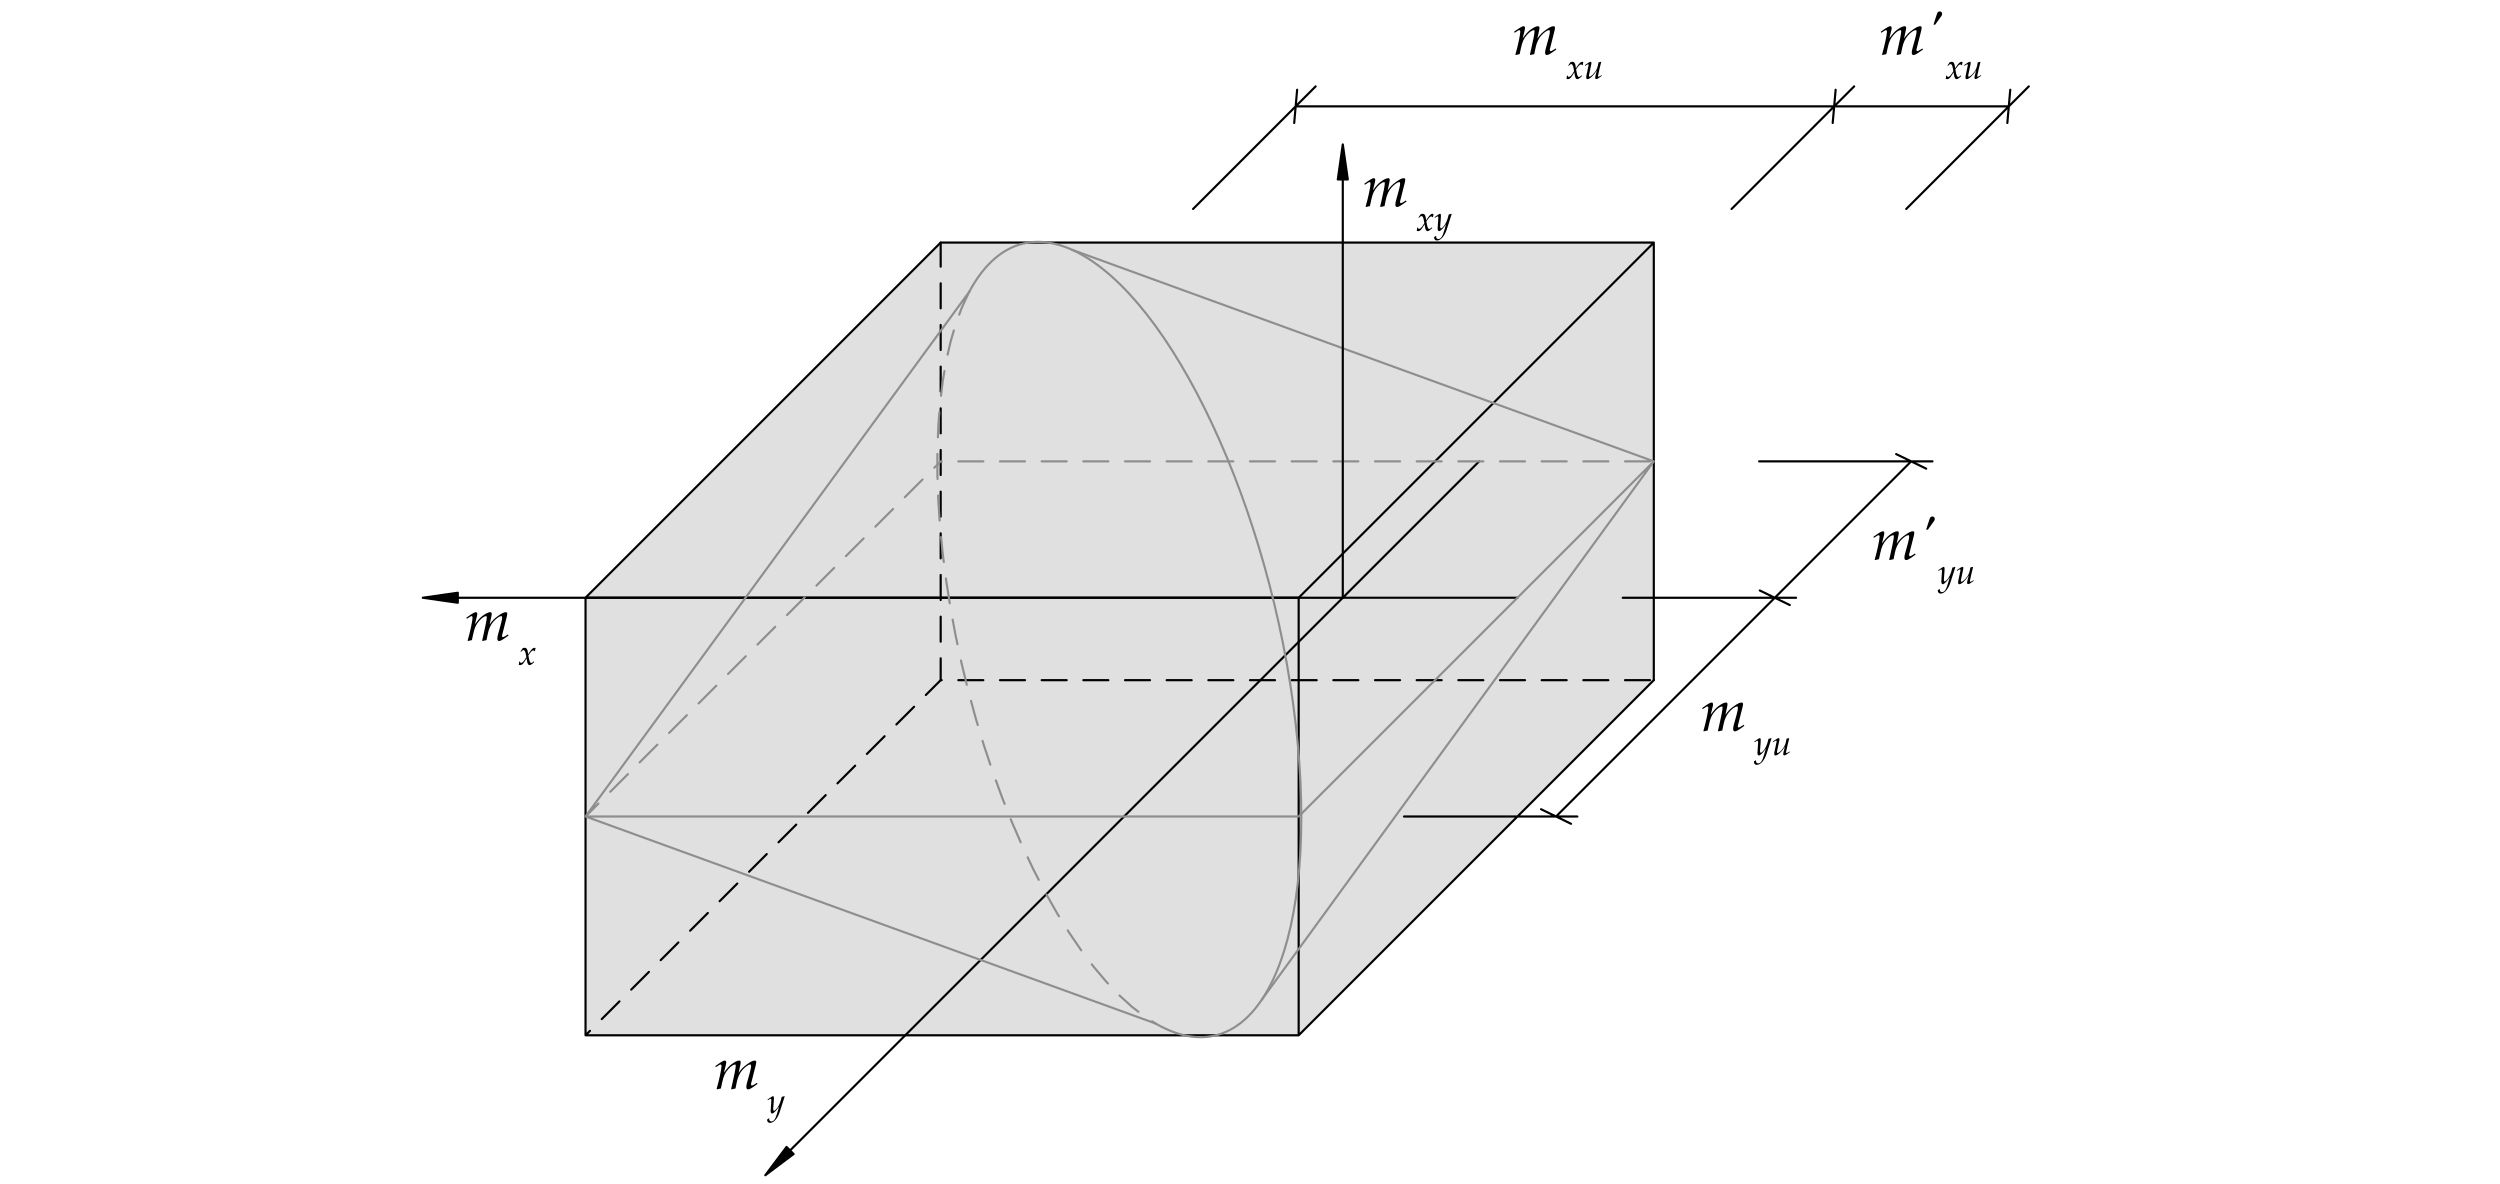
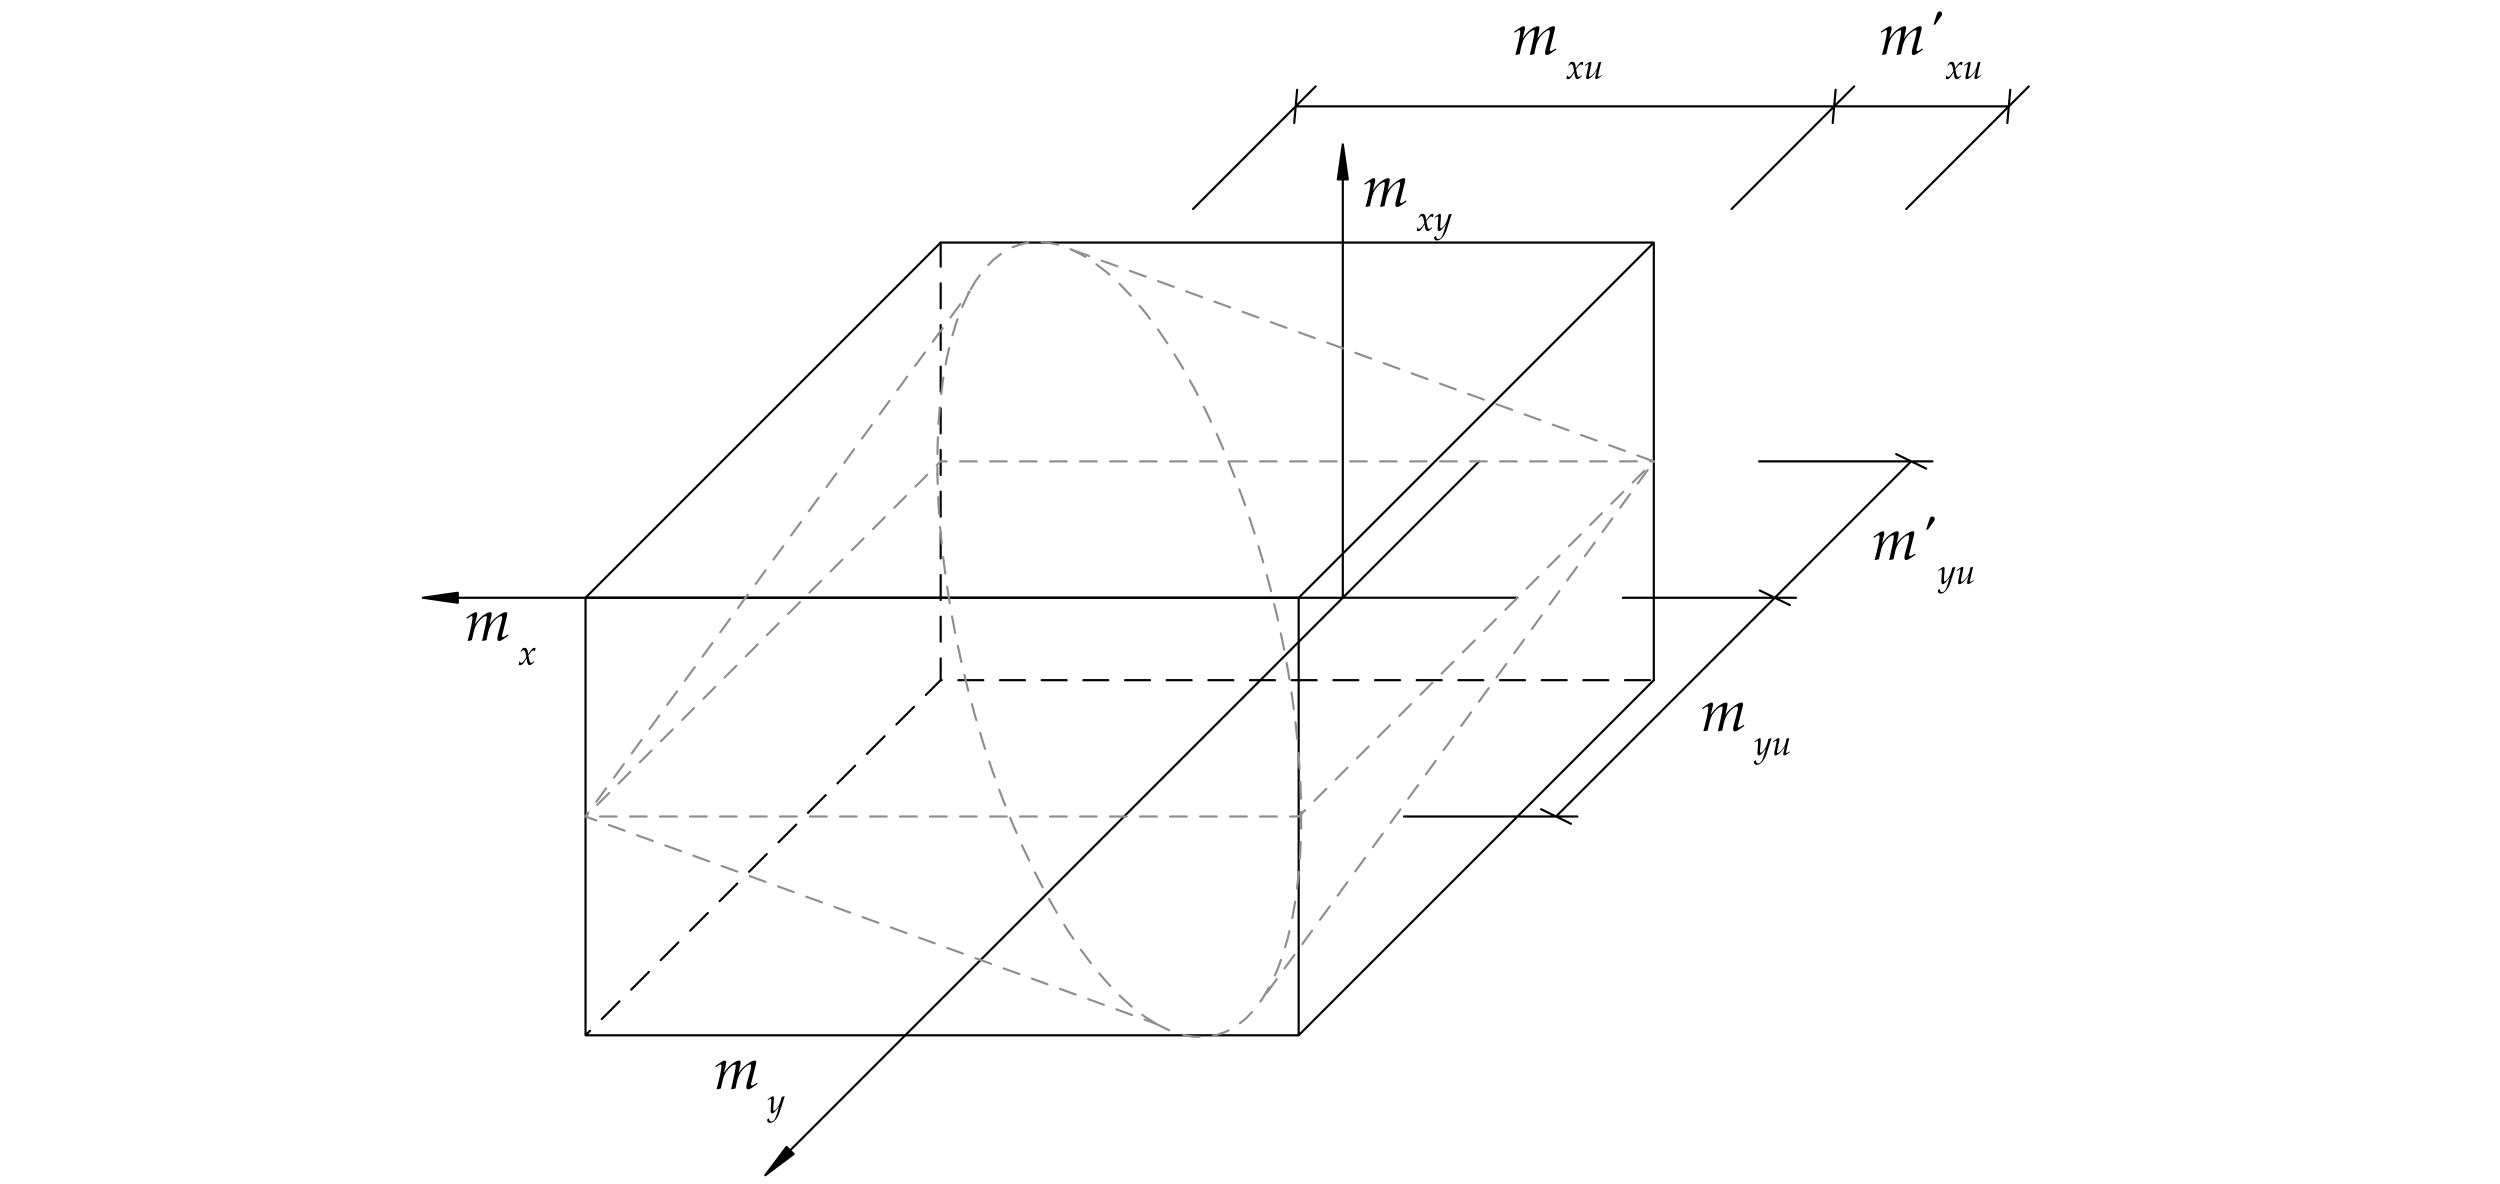
<svg xmlns="http://www.w3.org/2000/svg" version="1.1" id="svg1" width="566.929" height="268.347" viewBox="0 0 566.929 268.347">
  <defs id="defs1">
-     <clipPath clipPathUnits="userSpaceOnUse" id="clipPath13">
-       <path d="M -0.004,-0.002 V 201.262 H 425.201 V -0.002 H -0.004" transform="matrix(1,0,0,-1,-289.2688,76.96232)" clip-rule="evenodd" id="path13" />
-     </clipPath>
    <clipPath clipPathUnits="userSpaceOnUse" id="clipPath14">
-       <path d="M -0.004,-0.002 V 201.262 H 425.201 V -0.002 H -0.004" transform="matrix(1,0,0,-1,-298.3557,72.82846)" clip-rule="evenodd" id="path14" />
+       <path d="M -0.004,-0.002 V 201.262 H 425.201 V -0.002 H -0.004" transform="matrix(1,0,0,-1,-289.2687,76.96227)" clip-rule="evenodd" id="path14" />
    </clipPath>
    <clipPath clipPathUnits="userSpaceOnUse" id="clipPath15">
-       <path d="M -0.004,-0.002 V 201.262 H 425.201 V -0.002 H -0.004" transform="matrix(1,0,0,-1,-318.3979,106.0915)" clip-rule="evenodd" id="path15" />
+       <path d="M -0.004,-0.002 V 201.262 H 425.201 V -0.002 H -0.004" transform="matrix(1,0,0,-1,-298.3557,72.82841)" clip-rule="evenodd" id="path15" />
    </clipPath>
    <clipPath clipPathUnits="userSpaceOnUse" id="clipPath16">
-       <path d="M -0.004,-0.002 V 201.262 H 425.201 V -0.002 H -0.004" transform="matrix(1,0,0,-1,-329.6259,101.9576)" clip-rule="evenodd" id="path16" />
+       <path d="M -0.004,-0.002 V 201.262 H 425.201 V -0.002 H -0.004" transform="matrix(1,0,0,-1,-318.3979,106.0914)" clip-rule="evenodd" id="path16" />
    </clipPath>
    <clipPath clipPathUnits="userSpaceOnUse" id="clipPath17">
-       <path d="M -0.004,-0.002 V 201.262 H 425.201 V -0.002 H -0.004" transform="matrix(1,0,0,-1,-121.4344,16.06826)" clip-rule="evenodd" id="path17" />
+       <path d="M -0.004,-0.002 V 201.262 H 425.201 V -0.002 H -0.004" transform="matrix(1,0,0,-1,-329.6259,101.9575)" clip-rule="evenodd" id="path17" />
    </clipPath>
    <clipPath clipPathUnits="userSpaceOnUse" id="clipPath18">
-       <path d="M -0.004,-0.002 V 201.262 H 425.201 V -0.002 H -0.004" transform="matrix(1,0,0,-1,-130.5214,11.9344)" clip-rule="evenodd" id="path18" />
+       <path d="M -0.004,-0.002 V 201.262 H 425.201 V -0.002 H -0.004" transform="matrix(1,0,0,-1,-121.4344,16.06821)" clip-rule="evenodd" id="path18" />
    </clipPath>
    <clipPath clipPathUnits="userSpaceOnUse" id="clipPath19">
-       <path d="M -0.004,-0.002 V 201.262 H 425.201 V -0.002 H -0.004" transform="matrix(1,0,0,-1,-79.08888,92.3295)" clip-rule="evenodd" id="path19" />
+       <path d="M -0.004,-0.002 V 201.262 H 425.201 V -0.002 H -0.004" transform="matrix(1,0,0,-1,-130.5213,11.93435)" clip-rule="evenodd" id="path19" />
    </clipPath>
    <clipPath clipPathUnits="userSpaceOnUse" id="clipPath20">
-       <path d="M -0.004,-0.002 V 201.262 H 425.201 V -0.002 H -0.004" transform="matrix(1,0,0,-1,-88.17583,88.19565)" clip-rule="evenodd" id="path20" />
+       <path d="M -0.004,-0.002 V 201.262 H 425.201 V -0.002 H -0.004" transform="matrix(1,0,0,-1,-79.08885,92.32946)" clip-rule="evenodd" id="path20" />
    </clipPath>
    <clipPath clipPathUnits="userSpaceOnUse" id="clipPath21">
-       <path d="M -0.004,-0.002 V 201.262 H 425.201 V -0.002 H -0.004" transform="matrix(1,0,0,-1,-319.6501,191.9915)" clip-rule="evenodd" id="path21" />
+       <path d="M -0.004,-0.002 V 201.262 H 425.201 V -0.002 H -0.004" transform="matrix(1,0,0,-1,-88.17579,88.19561)" clip-rule="evenodd" id="path21" />
    </clipPath>
    <clipPath clipPathUnits="userSpaceOnUse" id="clipPath22">
-       <path d="M -0.004,-0.002 V 201.262 H 425.201 V -0.002 H -0.004" transform="matrix(1,0,0,-1,-330.8782,187.8576)" clip-rule="evenodd" id="path22" />
+       <path d="M -0.004,-0.002 V 201.262 H 425.201 V -0.002 H -0.004" transform="matrix(1,0,0,-1,-319.6501,191.9914)" clip-rule="evenodd" id="path22" />
    </clipPath>
    <clipPath clipPathUnits="userSpaceOnUse" id="clipPath23">
-       <path d="M -0.004,-0.002 V 201.262 H 425.201 V -0.002 H -0.004" transform="matrix(1,0,0,-1,-257.2879,191.9915)" clip-rule="evenodd" id="path23" />
+       <path d="M -0.004,-0.002 V 201.262 H 425.201 V -0.002 H -0.004" transform="matrix(1,0,0,-1,-330.8781,187.8576)" clip-rule="evenodd" id="path23" />
    </clipPath>
    <clipPath clipPathUnits="userSpaceOnUse" id="clipPath24">
-       <path d="M -0.004,-0.002 V 201.262 H 425.201 V -0.002 H -0.004" transform="matrix(1,0,0,-1,-266.3749,187.8576)" clip-rule="evenodd" id="path24" />
+       <path d="M -0.004,-0.002 V 201.262 H 425.201 V -0.002 H -0.004" transform="matrix(1,0,0,-1,-257.2879,191.9914)" clip-rule="evenodd" id="path24" />
    </clipPath>
    <clipPath clipPathUnits="userSpaceOnUse" id="clipPath25">
-       <path d="M -0.004,-0.002 V 201.262 H 425.201 V -0.002 H -0.004" transform="matrix(1,0,0,-1,-231.8198,166.1436)" clip-rule="evenodd" id="path25" />
+       <path d="M -0.004,-0.002 V 201.262 H 425.201 V -0.002 H -0.004" transform="matrix(1,0,0,-1,-266.3749,187.8576)" clip-rule="evenodd" id="path25" />
    </clipPath>
    <clipPath clipPathUnits="userSpaceOnUse" id="clipPath26">
-       <path d="M -0.004,-0.002 V 201.262 H 425.201 V -0.002 H -0.004" transform="matrix(1,0,0,-1,-240.9067,162.0098)" clip-rule="evenodd" id="path26" />
+       <path d="M -0.004,-0.002 V 201.262 H 425.201 V -0.002 H -0.004" transform="matrix(1,0,0,-1,-231.8197,166.1436)" clip-rule="evenodd" id="path26" />
+     </clipPath>
+     <clipPath clipPathUnits="userSpaceOnUse" id="clipPath27">
+       <path d="M -0.004,-0.002 V 201.262 H 425.201 V -0.002 H -0.004" transform="matrix(1,0,0,-1,-240.9067,162.0097)" clip-rule="evenodd" id="path27" />
    </clipPath>
  </defs>
-   <g id="layer-MC0">
-     <path id="path1" d="m 99.587,25.179 h 121.289 l 60.399,60.399 V 160.003 L 159.987,159.994 99.587,99.595 V 25.179 Z" style="fill:#e0e0e0;fill-opacity:1;fill-rule:nonzero;stroke:none" transform="matrix(1.333333,0,0,-1.333333,0,268.3467)" />
+   <g id="g1">
+     <path id="path1" d="M 228.379,99.595 H 71.907 m 5.953,0 h 0.425 m -6.378,0 v 0 l 5.953,-0.85 v 1.701 l -5.953,-0.85" style="fill:none;stroke:#000000;stroke-width:0.368;stroke-linecap:round;stroke-linejoin:round;stroke-miterlimit:10;stroke-dasharray:none;stroke-opacity:1" transform="matrix(1.333333,0,0,-1.333333,0,268.3467)" />
+     <path id="path2" d="m 77.859,100.445 -5.953,-0.85 5.953,-0.85 z" style="fill:#000000;fill-opacity:1;fill-rule:nonzero;stroke:none" transform="matrix(1.333333,0,0,-1.333333,0,268.3467)" />
+     <path id="path3" d="M 228.379,99.595 130.164,1.379 m 4.209,4.209 0.301,0.301 M 130.164,1.379 v 0 l 4.811,3.608 -1.203,1.203 -3.608,-4.811" style="fill:none;stroke:#000000;stroke-width:0.368;stroke-linecap:round;stroke-linejoin:round;stroke-miterlimit:10;stroke-dasharray:none;stroke-opacity:1" transform="matrix(1.333333,0,0,-1.333333,0,268.3467)" />
+     <path id="path4" d="M 133.772,6.19 130.164,1.379 134.974,4.987 Z" style="fill:#000000;fill-opacity:1;fill-rule:nonzero;stroke:none" transform="matrix(1.333333,0,0,-1.333333,0,268.3467)" />
+     <path id="path5" d="M 325.049,122.791 264.65,62.391 m 34.541,60.399 h 29.48 M 275.995,99.595 h 29.48 M 238.791,62.391 h 29.48 m -6.172,1.238 5.1,-2.477 m 32.104,39.68 5.1,-2.477 m 18.097,25.673 5.1,-2.477 m -107.234,61.616 h 121.289 m 3.397,3.397 -20.846,-20.846 m -100.443,20.846 -20.846,-20.846 m 138.986,20.272 -0.497,-5.647 m -120.791,5.647 -0.497,-5.647 m 95.234,6.221 -20.846,-20.846 m 17.697,20.272 -0.497,-5.647 M 220.876,25.179 H 99.587 m 121.289,74.425 H 99.587 m 0,-0.009 V 25.179 m 121.289,74.416 V 25.179 M 281.276,85.578 220.876,25.179 m 60.399,134.824 H 159.987 m 121.289,-0.009 V 85.578 m 0,74.416 L 220.876,99.595 M 159.987,160.003 99.587,99.604 m 0,-74.425 0.755,0.755 m 2.004,2.004 3.007,3.007 m 2.004,2.004 3.007,3.007 m 2.004,2.004 3.007,3.007 m 2.004,2.004 3.007,3.007 m 2.004,2.004 3.007,3.007 m 2.004,2.004 3.007,3.007 m 2.004,2.004 3.007,3.007 m 2.004,2.004 3.007,3.007 m 2.004,2.004 3.007,3.007 m 2.004,2.004 3.007,3.007 m 2.004,2.004 3.007,3.007 m 2.004,2.004 2.519,2.519 M 99.587,25.179 v 0 m 60.399,60.399 v 0 h 0.171 m 2.835,0 h 4.252 m 2.835,0 h 4.252 m 2.835,0 h 4.252 m 2.835,0 h 4.252 m 2.835,0 h 4.252 m 2.835,0 h 4.252 m 2.835,0 h 4.252 m 2.835,0 h 4.252 m 2.835,0 h 4.252 m 2.835,0 h 4.252 m 2.835,0 h 4.252" style="fill:none;stroke:#000000;stroke-width:0.368;stroke-linecap:round;stroke-linejoin:round;stroke-miterlimit:10;stroke-dasharray:none;stroke-opacity:1" transform="matrix(1.333333,0,0,-1.333333,0,268.3467)" />
+     <path id="path6" d="m 240.945,85.578 h 4.252 m 2.835,0 h 4.252 m 2.835,0 h 4.252 m 2.835,0 h 4.252 m 2.835,0 h 4.252 m 2.835,0 h 4.252 m -120.643,0 v 0 m 121.289,0 v 0 m -121.289,0 v 3.713 m 0,2.835 v 4.252 m 0,2.835 v 4.252 m 0,2.835 v 4.252 m 0,2.835 v 4.252 m 0,2.835 v 4.252 m 0,2.835 v 4.252 m 0,2.835 v 4.252 m 0,2.835 v 4.252 m 0,2.835 v 4.252 m 0,2.835 v 4.089 m 0,-74.416 v 0 m 0,74.416 v 0 m 91.588,-37.203 -23.196,-23.196 h 29.701 m -29.701,0 v 77.102 m 0,-5.953 v -0.425 m 0,6.378 v 0 l -0.85,-5.953 h 1.701 l -0.85,5.953" style="fill:none;stroke:#000000;stroke-width:0.368;stroke-linecap:round;stroke-linejoin:round;stroke-miterlimit:10;stroke-dasharray:none;stroke-opacity:1" transform="matrix(1.333333,0,0,-1.333333,0,268.3467)" />
+     <path id="path7" d="m 229.23,170.744 -0.85,5.953 -0.85,-5.953 z" style="fill:#000000;fill-opacity:1;fill-rule:nonzero;stroke:none" transform="matrix(1.333333,0,0,-1.333333,0,268.3467)" />
+     <path id="path8" d="m 99.587,62.391 0.494,0.676 m 1.339,1.831 1.673,2.288 m 1.339,1.831 1.673,2.288 m 1.339,1.831 1.673,2.288 m 1.339,1.83 1.673,2.288 m 1.339,1.83 1.673,2.288 m 1.339,1.83 1.673,2.288 m 1.339,1.83 1.673,2.288 m 1.339,1.83 1.673,2.288 m 1.339,1.83 1.673,2.288 m 1.339,1.83 1.673,2.288 m 1.339,1.83 1.673,2.288 m 1.339,1.83 1.673,2.288 m 1.339,1.831 1.673,2.288 m 1.339,1.831 1.673,2.288 m 1.339,1.83 1.673,2.288 m 1.339,1.83 1.673,2.288 m 1.339,1.831 1.673,2.288 m 1.339,1.831 1.673,2.288 m 1.339,1.83 1.673,2.288 m 1.339,1.831 1.673,2.288 m 1.339,1.83 1.673,2.288 m 1.339,1.831 0.178,0.243 M 99.587,62.391 v 0 m 65.259,89.24 v 0 m 17.736,7.051 2.664,-0.969 m 2.131,-0.775 2.664,-0.969 m 2.131,-0.775 2.664,-0.969 m 2.131,-0.775 2.664,-0.969 m 2.131,-0.775 2.664,-0.969 m 2.131,-0.775 2.664,-0.969 m 2.131,-0.775 2.664,-0.969 m 2.131,-0.775 2.664,-0.969 m 2.131,-0.775 2.664,-0.969 m 2.131,-0.775 2.664,-0.969 m 2.131,-0.775 2.664,-0.969 m 2.131,-0.775 2.664,-0.969 m 2.131,-0.775 2.664,-0.969 m 2.131,-0.775 2.664,-0.969 m 2.131,-0.775 2.664,-0.969 m 2.131,-0.775 2.664,-0.969 m 2.131,-0.775 2.664,-0.969 m 2.131,-0.775 2.664,-0.969 m 2.131,-0.775 2.664,-0.969 m 2.131,-0.775 2.664,-0.969 m 2.131,-0.775 2.664,-0.969 m -98.763,35.917 v 0 m 98.89,-35.964 v 0 M 99.587,62.391 l 1.842,-0.669 m 2.131,-0.774 2.664,-0.968" style="fill:none;stroke:#8e8e8e;stroke-width:0.368;stroke-linecap:round;stroke-linejoin:round;stroke-miterlimit:10;stroke-dasharray:none;stroke-opacity:1" transform="matrix(1.333333,0,0,-1.333333,0,268.3467)" />
+     <path id="path9" d="m 108.357,59.207 2.664,-0.968 m 2.131,-0.774 2.664,-0.968 m 2.131,-0.774 2.664,-0.968 m 2.132,-0.774 2.664,-0.968 m 2.132,-0.774 2.664,-0.968 m 2.131,-0.774 2.664,-0.968 m 2.131,-0.774 2.664,-0.968 m 2.131,-0.774 2.664,-0.968 m 2.131,-0.774 2.664,-0.968 m 2.131,-0.774 2.664,-0.968 m 2.131,-0.774 2.664,-0.968 m 2.132,-0.774 2.664,-0.968 m 2.131,-0.774 2.664,-0.968 m 2.131,-0.774 2.664,-0.968 m 2.131,-0.774 2.664,-0.968 m 2.131,-0.774 2.664,-0.968 m 2.131,-0.774 2.664,-0.968 m 2.131,-0.774 2.664,-0.968 m 2.132,-0.774 1.846,-0.67 M 99.587,62.391 v 0 m 96.941,-35.206 v 0 m 18.953,5.255 1.669,2.291 m 1.335,1.833 1.669,2.291 m 1.335,1.833 1.669,2.291 m 1.335,1.833 1.669,2.291 m 1.335,1.833 1.669,2.291 m 1.335,1.833 1.669,2.291 m 1.335,1.833 1.669,2.291 m 1.335,1.833 1.669,2.291 m 1.335,1.833 1.669,2.291 m 1.335,1.833 1.669,2.291 m 1.335,1.833 1.669,2.291 m 1.335,1.833 1.669,2.291 m 1.335,1.833 1.669,2.291 m 1.335,1.833 1.669,2.291 m 1.335,1.833 1.669,2.291 m 1.335,1.833 1.669,2.291 m 1.335,1.833 1.669,2.291 m 1.335,1.833 1.669,2.291 m 1.335,1.833 1.669,2.291 m 1.335,1.833 1.669,2.291 m 1.335,1.833 1.669,2.291 m 1.335,1.833 1.669,2.291 M 214.604,31.234 v 0 m 66.672,91.556 v 0 m -60.399,-60.399 1.079,1.079 m 1.604,1.604 2.004,2.004 m 1.604,1.604 2.004,2.004 m 1.604,1.604 2.004,2.004 m 1.604,1.604 2.004,2.004" style="fill:none;stroke:#8e8e8e;stroke-width:0.368;stroke-linecap:round;stroke-linejoin:round;stroke-miterlimit:10;stroke-dasharray:none;stroke-opacity:1" transform="matrix(1.333333,0,0,-1.333333,0,268.3467)" />
+     <path id="path10" d="m 237.991,79.506 2.004,2.004 m 1.604,1.604 2.004,2.004 m 1.604,1.604 2.004,2.004 m 1.604,1.604 2.004,2.004 m 1.604,1.604 2.004,2.004 m 1.604,1.604 2.004,2.004 m 1.604,1.604 2.004,2.004 m 1.604,1.604 2.004,2.004 m 1.604,1.604 2.004,2.004 m 1.604,1.604 2.004,2.004 m 1.604,1.604 2.004,2.004 m 1.604,1.604 2.004,2.004 M 220.876,62.391 v 0 m 60.399,60.399 v 0 M 99.587,62.391 h 0.192 m 2.268,0 h 2.835 m 2.268,0 h 2.835 m 2.268,0 h 2.835 m 2.268,0 h 2.835 m 2.268,0 h 2.835 m 2.268,0 h 2.835 m 2.268,0 h 2.835 m 2.268,0 h 2.835 m 2.268,0 h 2.835 m 2.268,0 h 2.835 m 2.268,0 h 2.835 m 2.268,0 h 2.835 m 2.268,0 h 2.835 m 2.268,0 h 2.835 m 2.268,0 h 2.835 m 2.268,0 h 2.835 m 2.268,0 h 2.835 m 2.268,0 h 2.835 m 2.268,0 h 2.835 m 2.268,0 h 2.835 m 2.268,0 h 2.835 m 2.268,0 h 2.835 m 2.268,0 h 2.835 m 2.268,0 h 1.475 m -121.289,0 v 0 m 121.289,0 v 0 m -121.289,0 0.389,0.389 m 1.604,1.604 2.004,2.004 m 1.604,1.604 2.004,2.004 m 1.604,1.604 2.004,2.004 m 1.604,1.604 2.004,2.004 m 1.604,1.604 2.004,2.004 m 1.604,1.604 2.004,2.004 m 1.604,1.604 2.004,2.004 m 1.604,1.604 2.004,2.004" style="fill:none;stroke:#8e8e8e;stroke-width:0.368;stroke-linecap:round;stroke-linejoin:round;stroke-miterlimit:10;stroke-dasharray:none;stroke-opacity:1" transform="matrix(1.333333,0,0,-1.333333,0,268.3467)" />
+     <path id="path11" d="m 130.443,93.247 2.004,2.004 m 1.604,1.604 2.004,2.004 m 1.604,1.604 2.004,2.004 m 1.604,1.604 2.004,2.004 m 1.604,1.604 2.004,2.004 m 1.604,1.604 2.004,2.004 m 1.604,1.604 2.004,2.004 m 1.604,1.604 2.004,2.004 m 1.604,1.604 0.68,0.68 M 99.587,62.391 v 0 m 60.399,60.399 v 0 h 1.021 m 2.268,0 h 2.835 m 2.268,0 h 2.835 m 2.268,0 h 2.835 m 2.268,0 h 2.835 m 2.268,0 h 2.835 m 2.268,0 h 2.835 m 2.268,0 h 2.835 m 2.268,0 h 2.835 m 2.268,0 h 2.835 m 2.268,0 h 2.835 m 2.268,0 h 2.835 m 2.268,0 h 2.835 m 2.268,0 h 2.835 m 2.268,0 h 2.835 m 2.268,0 h 2.835 m 2.268,0 h 2.835 m 2.268,0 h 2.835 m 2.268,0 h 2.835 m 2.268,0 h 2.835 m 2.268,0 h 2.835 m 2.268,0 h 2.835 m 2.268,0 h 2.835 m 2.268,0 h 2.835 m 2.268,0 h 0.646 m -121.289,0 v 0 m 121.289,0 v 0 m -116.429,28.841 -0.119,-0.225 -1.09,-2.338 m -0.8,-2.121 -0.274,-0.736 -0.578,-1.966 m -0.569,-2.194 -0.476,-2.082 -0.119,-0.689 m -0.385,-2.235 -0.095,-0.552 -0.277,-2.258 m -0.24,-2.254 -0.221,-2.826 m -0.095,-2.266 -0.077,-2.036 -5.8e-4,-0.797 m -0.002,-2.268 -8.2e-4,-1.156" style="fill:none;stroke:#8e8e8e;stroke-width:0.368;stroke-linecap:round;stroke-linejoin:round;stroke-miterlimit:10;stroke-dasharray:none;stroke-opacity:1" transform="matrix(1.333333,0,0,-1.333333,0,268.3467)" />
+     <path id="path12" d="m 159.429,120.632 0.057,-1.677 m 0.077,-2.266 0.014,-0.414 0.161,-2.415 m 0.157,-2.262 0.276,-2.821 m 0.242,-2.255 0.359,-2.812 m 0.32,-2.245 0.44,-2.8 m 0.393,-2.233 0.518,-2.787 m 0.463,-2.22 0.594,-2.772 m 0.531,-2.205 0.651,-2.678 m 0.616,-2.264 0.651,-2.393 0.103,-0.34 m 0.656,-2.171 0.628,-2.081 0.209,-0.627 m 0.716,-2.152 0.574,-1.725 0.349,-0.955 m 0.777,-2.13 0.478,-1.309 0.534,-1.339 m 0.84,-2.106 0.326,-0.818 0.78,-1.792 m 0.905,-2.079 0.105,-0.24 1.103,-2.324 m 0.987,-2.041 1.303,-2.517 m 1.087,-1.99 1.332,-2.355 m 1.263,-2.037 0.791,-1.276 0.751,-1.101 m 1.278,-1.873 0.066,-0.097 1.639,-2.168 m 1.43,-1.759 1.207,-1.428 0.667,-0.698 m 1.572,-1.634 2.079,-1.89 m 1.815,-1.401 0.334,-0.258 1.899,-1.216 m -31.682,124.446 v 0 M 196.528,27.185 v 0 l 0.229,-0.131 2.097,-1.028 m 2.38,-0.765 1.68,-0.316 1.125,-0.028 m 2.251,0.195 0.44,0.066 1.793,0.61 0.435,0.239 m 1.916,1.201 0.961,0.75 1.117,1.167 m 1.404,1.776 0.372,0.502 1.116,1.907 m 0.984,2.042 0.32,0.686 0.724,1.948 m 0.696,2.157 0.479,1.628 0.254,1.109 m 0.501,2.211 0.481,2.794" style="fill:none;stroke:#8e8e8e;stroke-width:0.368;stroke-linecap:round;stroke-linejoin:round;stroke-miterlimit:10;stroke-dasharray:none;stroke-opacity:1" transform="matrix(1.333333,0,0,-1.333333,0,268.3467)" />
+     <path id="path13" d="m 220.589,50.151 0.251,2.049 0.06,0.768 m 0.177,2.261 0.067,0.857 0.075,1.973 m 0.079,2.266 0.002,2.835 m -0.035,2.267 -0.096,2.833 m -0.135,2.263 -0.178,2.68 m -0.235,2.405 -0.211,2.163 -0.084,0.656 m -0.287,2.249 -0.222,1.734 -0.168,1.073 m -0.352,2.24 -0.216,1.376 -0.263,1.418 m -0.414,2.23 -0.198,1.068 -0.367,1.71 m -0.475,2.217 -0.17,0.792 -0.478,1.968 m -0.536,2.204 -0.128,0.528 -0.602,2.211 m -0.596,2.188 -0.07,0.258 -0.742,2.458 m -0.657,2.171 -0.895,2.69 m -0.727,2.148 -0.972,2.663 m -0.8,2.122 -1.05,2.633 m -0.878,2.09 -1.131,2.599 m -0.963,2.053 -1.033,2.177 -0.195,0.377 m -1.042,2.014 -0.703,1.358 -0.643,1.137 m -1.116,1.974 -0.243,0.429 -1.234,1.99 m -1.221,1.91 -1.598,2.341 m -1.361,1.814 -0.863,1.141 -0.906,1.072 m -1.48,1.718 -1.922,2.01 m -1.718,1.562 -0.441,0.401 -1.771,1.368 m -1.891,1.249 -0.615,0.389 -1.892,0.927 m -2.134,0.761 -0.127,0.043 -2.004,0.377 -0.661,0.016 m -2.256,-0.115 -0.898,-0.135 -1.793,-0.61 m -1.985,-1.154 -1.327,-1.036 -0.797,-0.832 m -1.449,-1.739 L 166,153.58 165.111,152.078 M 196.528,27.185 v 0 M 164.846,151.631 v 0" style="fill:none;stroke:#8e8e8e;stroke-width:0.368;stroke-linecap:round;stroke-linejoin:round;stroke-miterlimit:10;stroke-dasharray:none;stroke-opacity:1" transform="matrix(1.333333,0,0,-1.333333,0,268.3467)" />
+     <text id="text13" xml:space="preserve" transform="matrix(1.333333,0,0,1.333333,385.6916,165.7303)" clip-path="url(#clipPath14)">
+       <tspan style="font-style:italic;font-variant:normal;font-weight:normal;font-stretch:normal;font-size:10.007px;font-family:'Palatino Linotype';writing-mode:lr-tb;fill:#000000;fill-opacity:1;fill-rule:nonzero;stroke:none" x="0" y="0" id="tspan13">m</tspan>
+     </text>
+     <text id="text14" xml:space="preserve" transform="matrix(1.333333,0,0,1.333333,397.8076,171.2421)" clip-path="url(#clipPath15)">
+       <tspan style="font-style:italic;font-variant:normal;font-weight:normal;font-stretch:normal;font-size:6.004px;font-family:'Palatino Linotype';writing-mode:lr-tb;fill:#000000;fill-opacity:1;fill-rule:nonzero;stroke:none" x="0 3.002" y="0" id="tspan14">yu</tspan>
+     </text>
+     <text id="text15" xml:space="preserve" transform="matrix(1.333333,0,0,1.333333,424.5305,126.8915)" clip-path="url(#clipPath16)">
+       <tspan style="font-style:italic;font-variant:normal;font-weight:normal;font-stretch:normal;font-size:10.007px;font-family:'Palatino Linotype';writing-mode:lr-tb;fill:#000000;fill-opacity:1;fill-rule:nonzero;stroke:none" x="0 7.786" y="0" id="tspan15">m'</tspan>
+     </text>
+     <text id="text16" xml:space="preserve" transform="matrix(1.333333,0,0,1.333333,439.5012,132.4033)" clip-path="url(#clipPath17)">
+       <tspan style="font-style:italic;font-variant:normal;font-weight:normal;font-stretch:normal;font-size:6.004px;font-family:'Palatino Linotype';writing-mode:lr-tb;fill:#000000;fill-opacity:1;fill-rule:nonzero;stroke:none" x="0 3.002" y="0" id="tspan16">yu</tspan>
+     </text>
+     <text id="text17" xml:space="preserve" transform="matrix(1.333333,0,0,1.333333,161.9125,246.9224)" clip-path="url(#clipPath18)">
+       <tspan style="font-style:italic;font-variant:normal;font-weight:normal;font-stretch:normal;font-size:10.007px;font-family:'Palatino Linotype';writing-mode:lr-tb;fill:#000000;fill-opacity:1;fill-rule:nonzero;stroke:none" x="0" y="0" id="tspan17">m</tspan>
+     </text>
+     <text id="text18" xml:space="preserve" transform="matrix(1.333333,0,0,1.333333,174.0284,252.4342)" clip-path="url(#clipPath19)">
+       <tspan style="font-style:italic;font-variant:normal;font-weight:normal;font-stretch:normal;font-size:6.004px;font-family:'Palatino Linotype';writing-mode:lr-tb;fill:#000000;fill-opacity:1;fill-rule:nonzero;stroke:none" x="0" y="0" id="tspan18">y</tspan>
+     </text>
+     <text id="text19" xml:space="preserve" transform="matrix(1.333333,0,0,1.333333,105.4518,145.2407)" clip-path="url(#clipPath20)">
+       <tspan style="font-style:italic;font-variant:normal;font-weight:normal;font-stretch:normal;font-size:10.007px;font-family:'Palatino Linotype';writing-mode:lr-tb;fill:#000000;fill-opacity:1;fill-rule:nonzero;stroke:none" x="0" y="0" id="tspan19">m</tspan>
+     </text>
+     <text id="text20" xml:space="preserve" transform="matrix(1.333333,0,0,1.333333,117.5677,150.7525)" clip-path="url(#clipPath21)">
+       <tspan style="font-style:italic;font-variant:normal;font-weight:normal;font-stretch:normal;font-size:6.004px;font-family:'Palatino Linotype';writing-mode:lr-tb;fill:#000000;fill-opacity:1;fill-rule:nonzero;stroke:none" x="0" y="0" id="tspan20">x</tspan>
+     </text>
+     <text id="text21" xml:space="preserve" transform="matrix(1.333333,0,0,1.333333,426.2002,12.35809)" clip-path="url(#clipPath22)">
+       <tspan style="font-style:italic;font-variant:normal;font-weight:normal;font-stretch:normal;font-size:10.007px;font-family:'Palatino Linotype';writing-mode:lr-tb;fill:#000000;fill-opacity:1;fill-rule:nonzero;stroke:none" x="0 7.786" y="0" id="tspan21">m'</tspan>
+     </text>
+     <text id="text22" xml:space="preserve" transform="matrix(1.333333,0,0,1.333333,441.1708,17.86992)" clip-path="url(#clipPath23)">
+       <tspan style="font-style:italic;font-variant:normal;font-weight:normal;font-stretch:normal;font-size:6.004px;font-family:'Palatino Linotype';writing-mode:lr-tb;fill:#000000;fill-opacity:1;fill-rule:nonzero;stroke:none" x="0 3.002" y="0" id="tspan22">xu</tspan>
+     </text>
+     <text id="text23" xml:space="preserve" transform="matrix(1.333333,0,0,1.333333,343.0505,12.35809)" clip-path="url(#clipPath24)">
+       <tspan style="font-style:italic;font-variant:normal;font-weight:normal;font-stretch:normal;font-size:10.007px;font-family:'Palatino Linotype';writing-mode:lr-tb;fill:#000000;fill-opacity:1;fill-rule:nonzero;stroke:none" x="0" y="0" id="tspan23">m</tspan>
+     </text>
+     <text id="text24" xml:space="preserve" transform="matrix(1.333333,0,0,1.333333,355.1665,17.86992)" clip-path="url(#clipPath25)">
+       <tspan style="font-style:italic;font-variant:normal;font-weight:normal;font-stretch:normal;font-size:6.004px;font-family:'Palatino Linotype';writing-mode:lr-tb;fill:#000000;fill-opacity:1;fill-rule:nonzero;stroke:none" x="0 3.002" y="0" id="tspan24">xu</tspan>
+     </text>
+     <text id="text25" xml:space="preserve" transform="matrix(1.333333,0,0,1.333333,309.093,46.82191)" clip-path="url(#clipPath26)">
+       <tspan style="font-style:italic;font-variant:normal;font-weight:normal;font-stretch:normal;font-size:10.007px;font-family:'Palatino Linotype';writing-mode:lr-tb;fill:#000000;fill-opacity:1;fill-rule:nonzero;stroke:none" x="0" y="0" id="tspan25">m</tspan>
+     </text>
+     <text id="text26" xml:space="preserve" transform="matrix(1.333333,0,0,1.333333,321.2089,52.33372)" clip-path="url(#clipPath27)">
+       <tspan style="font-style:italic;font-variant:normal;font-weight:normal;font-stretch:normal;font-size:6.004px;font-family:'Palatino Linotype';writing-mode:lr-tb;fill:#000000;fill-opacity:1;fill-rule:nonzero;stroke:none" x="0 3.002" y="0" id="tspan26">xy</tspan>
+     </text>
  </g>
-   <path id="path2" d="M 228.379,99.595 H 71.907 m 5.953,0 h 0.425 m -6.378,0 v 0 l 5.953,-0.85 v 1.701 l -5.953,-0.85" style="fill:none;stroke:#000000;stroke-width:0.368;stroke-linecap:round;stroke-linejoin:round;stroke-miterlimit:10;stroke-dasharray:none;stroke-opacity:1" transform="matrix(1.333333,0,0,-1.333333,0,268.3467)" />
-   <path id="path3" d="m 77.86,100.445 -5.953,-0.85 5.953,-0.85 z" style="fill:#000000;fill-opacity:1;fill-rule:nonzero;stroke:none" transform="matrix(1.333333,0,0,-1.333333,0,268.3467)" />
-   <path id="path4" d="M 228.379,99.595 130.164,1.379 m 4.209,4.209 0.301,0.301 m -4.51,-4.51 v 0 l 4.811,3.608 -1.203,1.203 -3.608,-4.811" style="fill:none;stroke:#000000;stroke-width:0.368;stroke-linecap:round;stroke-linejoin:round;stroke-miterlimit:10;stroke-dasharray:none;stroke-opacity:1" transform="matrix(1.333333,0,0,-1.333333,0,268.3467)" />
-   <path id="path5" d="m 133.772,6.19 -3.608,-4.811 4.811,3.608 z" style="fill:#000000;fill-opacity:1;fill-rule:nonzero;stroke:none" transform="matrix(1.333333,0,0,-1.333333,0,268.3467)" />
-   <path id="path6" d="M 325.049,122.791 264.65,62.391 m 34.541,60.399 h 29.48 M 275.995,99.595 h 29.48 M 238.791,62.391 h 29.48 m -6.172,1.238 5.1,-2.477 m 32.104,39.68 5.1,-2.477 m 18.097,25.673 5.1,-2.477 m -107.234,61.616 h 121.289 m 3.397,3.397 -20.846,-20.846 M 223.762,186.566 202.916,165.72 m 138.986,20.272 -0.497,-5.647 m -120.791,5.647 -0.497,-5.647 m 95.234,6.221 -20.846,-20.846 m 17.697,20.272 -0.498,-5.647 M 220.876,25.179 h -121.289 m 121.289,74.425 h -121.289 m 0,-0.009 V 25.179 m 121.289,74.416 V 25.179 M 281.276,85.579 220.876,25.179 m 60.399,134.824 H 159.987 m 121.289,-0.009 V 85.579 m 0,74.416 -60.399,-60.399 M 159.987,160.003 99.587,99.604 m 0,-74.425 0.755,0.755 m 2.004,2.004 3.007,3.007 m 2.004,2.004 3.007,3.007 m 2.004,2.004 3.007,3.007 m 2.004,2.004 3.007,3.007 m 2.004,2.004 3.007,3.007 m 2.004,2.004 3.007,3.007 m 2.004,2.004 3.007,3.007 m 2.004,2.004 3.007,3.007 m 2.004,2.004 3.007,3.007 m 2.004,2.004 3.007,3.007 m 2.004,2.004 3.007,3.007 m 2.004,2.004 2.519,2.519 M 99.587,25.179 v 0 m 60.399,60.399 v 0 h 0.171 m 2.835,0 h 4.252 m 2.835,0 h 4.252 m 2.835,0 h 4.252 m 2.835,0 h 4.252 m 2.835,0 h 4.252 m 2.835,0 h 4.252 m 2.835,0 h 4.252 m 2.835,0 h 4.252 m 2.835,0 h 4.252 m 2.835,0 h 4.252 m 2.835,0 h 4.252" style="fill:none;stroke:#000000;stroke-width:0.368;stroke-linecap:round;stroke-linejoin:round;stroke-miterlimit:10;stroke-dasharray:none;stroke-opacity:1" transform="matrix(1.333333,0,0,-1.333333,0,268.3467)" />
-   <path id="path7" d="m 240.945,85.578 h 4.252 m 2.835,0 h 4.252 m 2.835,0 h 4.252 m 2.835,0 h 4.252 m 2.835,0 h 4.252 m 2.835,0 h 4.252 m -120.643,0 v 0 m 121.289,0 v 0 m -121.289,0 v 3.713 m 0,2.835 v 4.252 m 0,2.835 v 4.252 m 0,2.835 v 4.252 m 0,2.835 v 4.252 m 0,2.835 v 4.252 m 0,2.835 v 4.252 m 0,2.835 v 4.252 m 0,2.835 v 4.252 m 0,2.835 v 4.252 m 0,2.835 v 4.089 m 0,-74.416 v 0 m 0,74.416 v 0 m 91.588,-37.203 -23.196,-23.196 h 29.701" style="fill:none;stroke:#000000;stroke-width:0.368;stroke-linecap:round;stroke-linejoin:round;stroke-miterlimit:10;stroke-dasharray:none;stroke-opacity:1" transform="matrix(1.333333,0,0,-1.333333,0,268.3467)" />
-   <path id="path8" d="m 99.587,62.391 65.259,89.24 m 17.539,7.123 98.89,-35.964 M 99.587,62.391 196.528,27.185 m 84.747,95.605 -66.672,-91.556 m 66.672,91.556 -60.399,-60.399 h -121.289 l 2.193,2.193 m 2.004,2.004 3.007,3.007 m 2.004,2.004 3.007,3.007 m 2.004,2.004 3.007,3.007 m 2.004,2.004 3.007,3.007 m 2.004,2.004 3.007,3.007 m 2.004,2.004 3.007,3.007 m 2.004,2.004 3.007,3.007 m 2.004,2.004 3.007,3.007 m 2.004,2.004 3.007,3.007 m 2.004,2.004 3.007,3.007 m 2.004,2.004 3.007,3.007 m 2.004,2.004 1.081,1.081 M 99.587,62.391 v 0 m 60.399,60.399 v 0 h 0.171 m 2.835,0 h 4.252 m 2.835,0 h 4.252 m 2.835,0 h 4.252 m 2.835,0 h 4.252 m 2.835,0 h 4.252 m 2.835,0 h 4.252 m 2.835,0 h 4.252 m 2.835,0 h 4.252 m 2.835,0 h 4.252 m 2.835,0 h 4.252 m 2.835,0 h 4.252 m 2.835,1e-5 h 4.252 m 2.835,0 h 4.252 m 2.835,0 h 4.252 m 2.835,0 h 4.252 m 2.835,0 h 4.252 m 2.835,0 h 4.252 m -120.643,-1e-5 v 0 m 121.289,0 v 0 m -116.429,28.841 -0.119,-0.225 -1.147,-2.461 -0.447,-1.202 m -0.908,-2.683 -0.543,-1.847 -0.519,-2.268 m -0.534,-2.783 -0.287,-1.669 -0.311,-2.539 m -0.272,-2.821 -0.173,-2.216 -0.077,-2.028" style="fill:none;stroke:#8e8e8e;stroke-width:0.368;stroke-linecap:round;stroke-linejoin:round;stroke-miterlimit:10;stroke-dasharray:none;stroke-opacity:1" transform="matrix(1.333333,0,0,-1.333333,0,268.3467)" />
-   <path id="path9" d="m 159.431,124.056 -0.002,-3.424 0.028,-0.828 m 0.096,-2.833 0.024,-0.698 0.236,-3.546 m 0.247,-2.824 0.261,-2.673 0.198,-1.554 m 0.359,-2.812 0.035,-0.274 0.617,-3.927 m 0.496,-2.791 0.499,-2.686 0.319,-1.486 m 0.594,-2.772 0.099,-0.461 0.893,-3.673 m 0.717,-2.742 0.8,-2.94 0.348,-1.154 m 0.819,-2.714 0.219,-0.724 1.104,-3.317 m 0.938,-2.675 1.061,-2.906 0.429,-1.076 m 1.05,-2.633 0.221,-0.555 1.459,-3.351 m 1.191,-2.572 1.01,-2.128 0.872,-1.684 m 1.32,-2.508 1.751,-3.096 0.366,-0.591 m 1.494,-2.409 0.194,-0.313 2.096,-3.071 m 1.81,-2.394 0.317,-0.419 2.148,-2.542 0.275,-0.288 m 1.964,-2.043 2.079,-1.89 1.142,-0.881 m 2.323,-1.62 0.583,-0.374 m -31.682,124.446 v 0 m 31.682,-124.446 v 0" style="fill:none;stroke:#8e8e8e;stroke-width:0.368;stroke-linecap:round;stroke-linejoin:round;stroke-miterlimit:10;stroke-dasharray:none;stroke-opacity:1" transform="matrix(1.333333,0,0,-1.333333,0,268.3467)" />
-   <path id="path10" d="m 196.528,27.185 c 16.753,-9.676 27.574,11.724 24.17,47.797 m 0,0 c -3.404,36.073 -19.744,73.16 -36.497,82.835 m 0,0 c -7.869,4.545 -14.81,2.327 -19.355,-6.187" style="fill:none;stroke:#8e8e8e;stroke-width:0.368;stroke-linecap:round;stroke-linejoin:round;stroke-miterlimit:10;stroke-dasharray:none;stroke-opacity:1" transform="matrix(1.333333,0,0,-1.333333,0,268.3467)" />
-   <path id="path11" d="m 228.379,99.595 v 77.102 m 0,-5.953 v -0.425 m 0,6.378 v 0 l -0.85,-5.953 h 1.701 l -0.85,5.953" style="fill:none;stroke:#000000;stroke-width:0.368;stroke-linecap:round;stroke-linejoin:round;stroke-miterlimit:10;stroke-dasharray:none;stroke-opacity:1" transform="matrix(1.333333,0,0,-1.333333,0,268.3467)" />
-   <path id="path12" d="m 229.23,170.744 -0.85,5.953 -0.85,-5.953 z" style="fill:#000000;fill-opacity:1;fill-rule:nonzero;stroke:none" transform="matrix(1.333333,0,0,-1.333333,0,268.3467)" />
-   <text id="text12" xml:space="preserve" transform="matrix(1.333333,0,0,1.333333,385.6917,165.7302)" clip-path="url(#clipPath13)">
-     <tspan style="font-style:italic;font-variant:normal;font-weight:normal;font-stretch:normal;font-size:10.007px;font-family:'Palatino Linotype';writing-mode:lr-tb;fill:#000000;fill-opacity:1;fill-rule:nonzero;stroke:none" x="0" y="0" id="tspan12">m</tspan>
-   </text>
-   <text id="text13" xml:space="preserve" transform="matrix(1.333333,0,0,1.333333,397.8076,171.2421)" clip-path="url(#clipPath14)">
-     <tspan style="font-style:italic;font-variant:normal;font-weight:normal;font-stretch:normal;font-size:6.004px;font-family:'Palatino Linotype';writing-mode:lr-tb;fill:#000000;fill-opacity:1;fill-rule:nonzero;stroke:none" x="0 3.002" y="0" id="tspan13">yu</tspan>
-   </text>
-   <text id="text14" xml:space="preserve" transform="matrix(1.333333,0,0,1.333333,424.5305,126.8914)" clip-path="url(#clipPath15)">
-     <tspan style="font-style:italic;font-variant:normal;font-weight:normal;font-stretch:normal;font-size:10.007px;font-family:'Palatino Linotype';writing-mode:lr-tb;fill:#000000;fill-opacity:1;fill-rule:nonzero;stroke:none" x="0 7.786" y="0" id="tspan14">m'</tspan>
-   </text>
-   <text id="text15" xml:space="preserve" transform="matrix(1.333333,0,0,1.333333,439.5012,132.4032)" clip-path="url(#clipPath16)">
-     <tspan style="font-style:italic;font-variant:normal;font-weight:normal;font-stretch:normal;font-size:6.004px;font-family:'Palatino Linotype';writing-mode:lr-tb;fill:#000000;fill-opacity:1;fill-rule:nonzero;stroke:none" x="0 3.002" y="0" id="tspan15">yu</tspan>
-   </text>
-   <text id="text16" xml:space="preserve" transform="matrix(1.333333,0,0,1.333333,161.9126,246.9223)" clip-path="url(#clipPath17)">
-     <tspan style="font-style:italic;font-variant:normal;font-weight:normal;font-stretch:normal;font-size:10.007px;font-family:'Palatino Linotype';writing-mode:lr-tb;fill:#000000;fill-opacity:1;fill-rule:nonzero;stroke:none" x="0" y="0" id="tspan16">m</tspan>
-   </text>
-   <text id="text17" xml:space="preserve" transform="matrix(1.333333,0,0,1.333333,174.0285,252.4341)" clip-path="url(#clipPath18)">
-     <tspan style="font-style:italic;font-variant:normal;font-weight:normal;font-stretch:normal;font-size:6.004px;font-family:'Palatino Linotype';writing-mode:lr-tb;fill:#000000;fill-opacity:1;fill-rule:nonzero;stroke:none" x="0" y="0" id="tspan17">y</tspan>
-   </text>
-   <text id="text18" xml:space="preserve" transform="matrix(1.333333,0,0,1.333333,105.4518,145.2407)" clip-path="url(#clipPath19)">
-     <tspan style="font-style:italic;font-variant:normal;font-weight:normal;font-stretch:normal;font-size:10.007px;font-family:'Palatino Linotype';writing-mode:lr-tb;fill:#000000;fill-opacity:1;fill-rule:nonzero;stroke:none" x="0" y="0" id="tspan18">m</tspan>
-   </text>
-   <text id="text19" xml:space="preserve" transform="matrix(1.333333,0,0,1.333333,117.5678,150.7525)" clip-path="url(#clipPath20)">
-     <tspan style="font-style:italic;font-variant:normal;font-weight:normal;font-stretch:normal;font-size:6.004px;font-family:'Palatino Linotype';writing-mode:lr-tb;fill:#000000;fill-opacity:1;fill-rule:nonzero;stroke:none" x="0" y="0" id="tspan19">x</tspan>
-   </text>
-   <text id="text20" xml:space="preserve" transform="matrix(1.333333,0,0,1.333333,426.2002,12.35804)" clip-path="url(#clipPath21)">
-     <tspan style="font-style:italic;font-variant:normal;font-weight:normal;font-stretch:normal;font-size:10.007px;font-family:'Palatino Linotype';writing-mode:lr-tb;fill:#000000;fill-opacity:1;fill-rule:nonzero;stroke:none" x="0 7.786" y="0" id="tspan20">m'</tspan>
-   </text>
-   <text id="text21" xml:space="preserve" transform="matrix(1.333333,0,0,1.333333,441.1708,17.86987)" clip-path="url(#clipPath22)">
-     <tspan style="font-style:italic;font-variant:normal;font-weight:normal;font-stretch:normal;font-size:6.004px;font-family:'Palatino Linotype';writing-mode:lr-tb;fill:#000000;fill-opacity:1;fill-rule:nonzero;stroke:none" x="0 3.002" y="0" id="tspan21">xu</tspan>
-   </text>
-   <text id="text22" xml:space="preserve" transform="matrix(1.333333,0,0,1.333333,343.0506,12.35804)" clip-path="url(#clipPath23)">
-     <tspan style="font-style:italic;font-variant:normal;font-weight:normal;font-stretch:normal;font-size:10.007px;font-family:'Palatino Linotype';writing-mode:lr-tb;fill:#000000;fill-opacity:1;fill-rule:nonzero;stroke:none" x="0" y="0" id="tspan22">m</tspan>
-   </text>
-   <text id="text23" xml:space="preserve" transform="matrix(1.333333,0,0,1.333333,355.1665,17.86987)" clip-path="url(#clipPath24)">
-     <tspan style="font-style:italic;font-variant:normal;font-weight:normal;font-stretch:normal;font-size:6.004px;font-family:'Palatino Linotype';writing-mode:lr-tb;fill:#000000;fill-opacity:1;fill-rule:nonzero;stroke:none" x="0 3.002" y="0" id="tspan23">xu</tspan>
-   </text>
-   <text id="text24" xml:space="preserve" transform="matrix(1.333333,0,0,1.333333,309.093,46.82184)" clip-path="url(#clipPath25)">
-     <tspan style="font-style:italic;font-variant:normal;font-weight:normal;font-stretch:normal;font-size:10.007px;font-family:'Palatino Linotype';writing-mode:lr-tb;fill:#000000;fill-opacity:1;fill-rule:nonzero;stroke:none" x="0" y="0" id="tspan24">m</tspan>
-   </text>
-   <text id="text25" xml:space="preserve" transform="matrix(1.333333,0,0,1.333333,321.209,52.33364)" clip-path="url(#clipPath26)">
-     <tspan style="font-style:italic;font-variant:normal;font-weight:normal;font-stretch:normal;font-size:6.004px;font-family:'Palatino Linotype';writing-mode:lr-tb;fill:#000000;fill-opacity:1;fill-rule:nonzero;stroke:none" x="0 3.002" y="0" id="tspan25">xy</tspan>
-   </text>
</svg>
